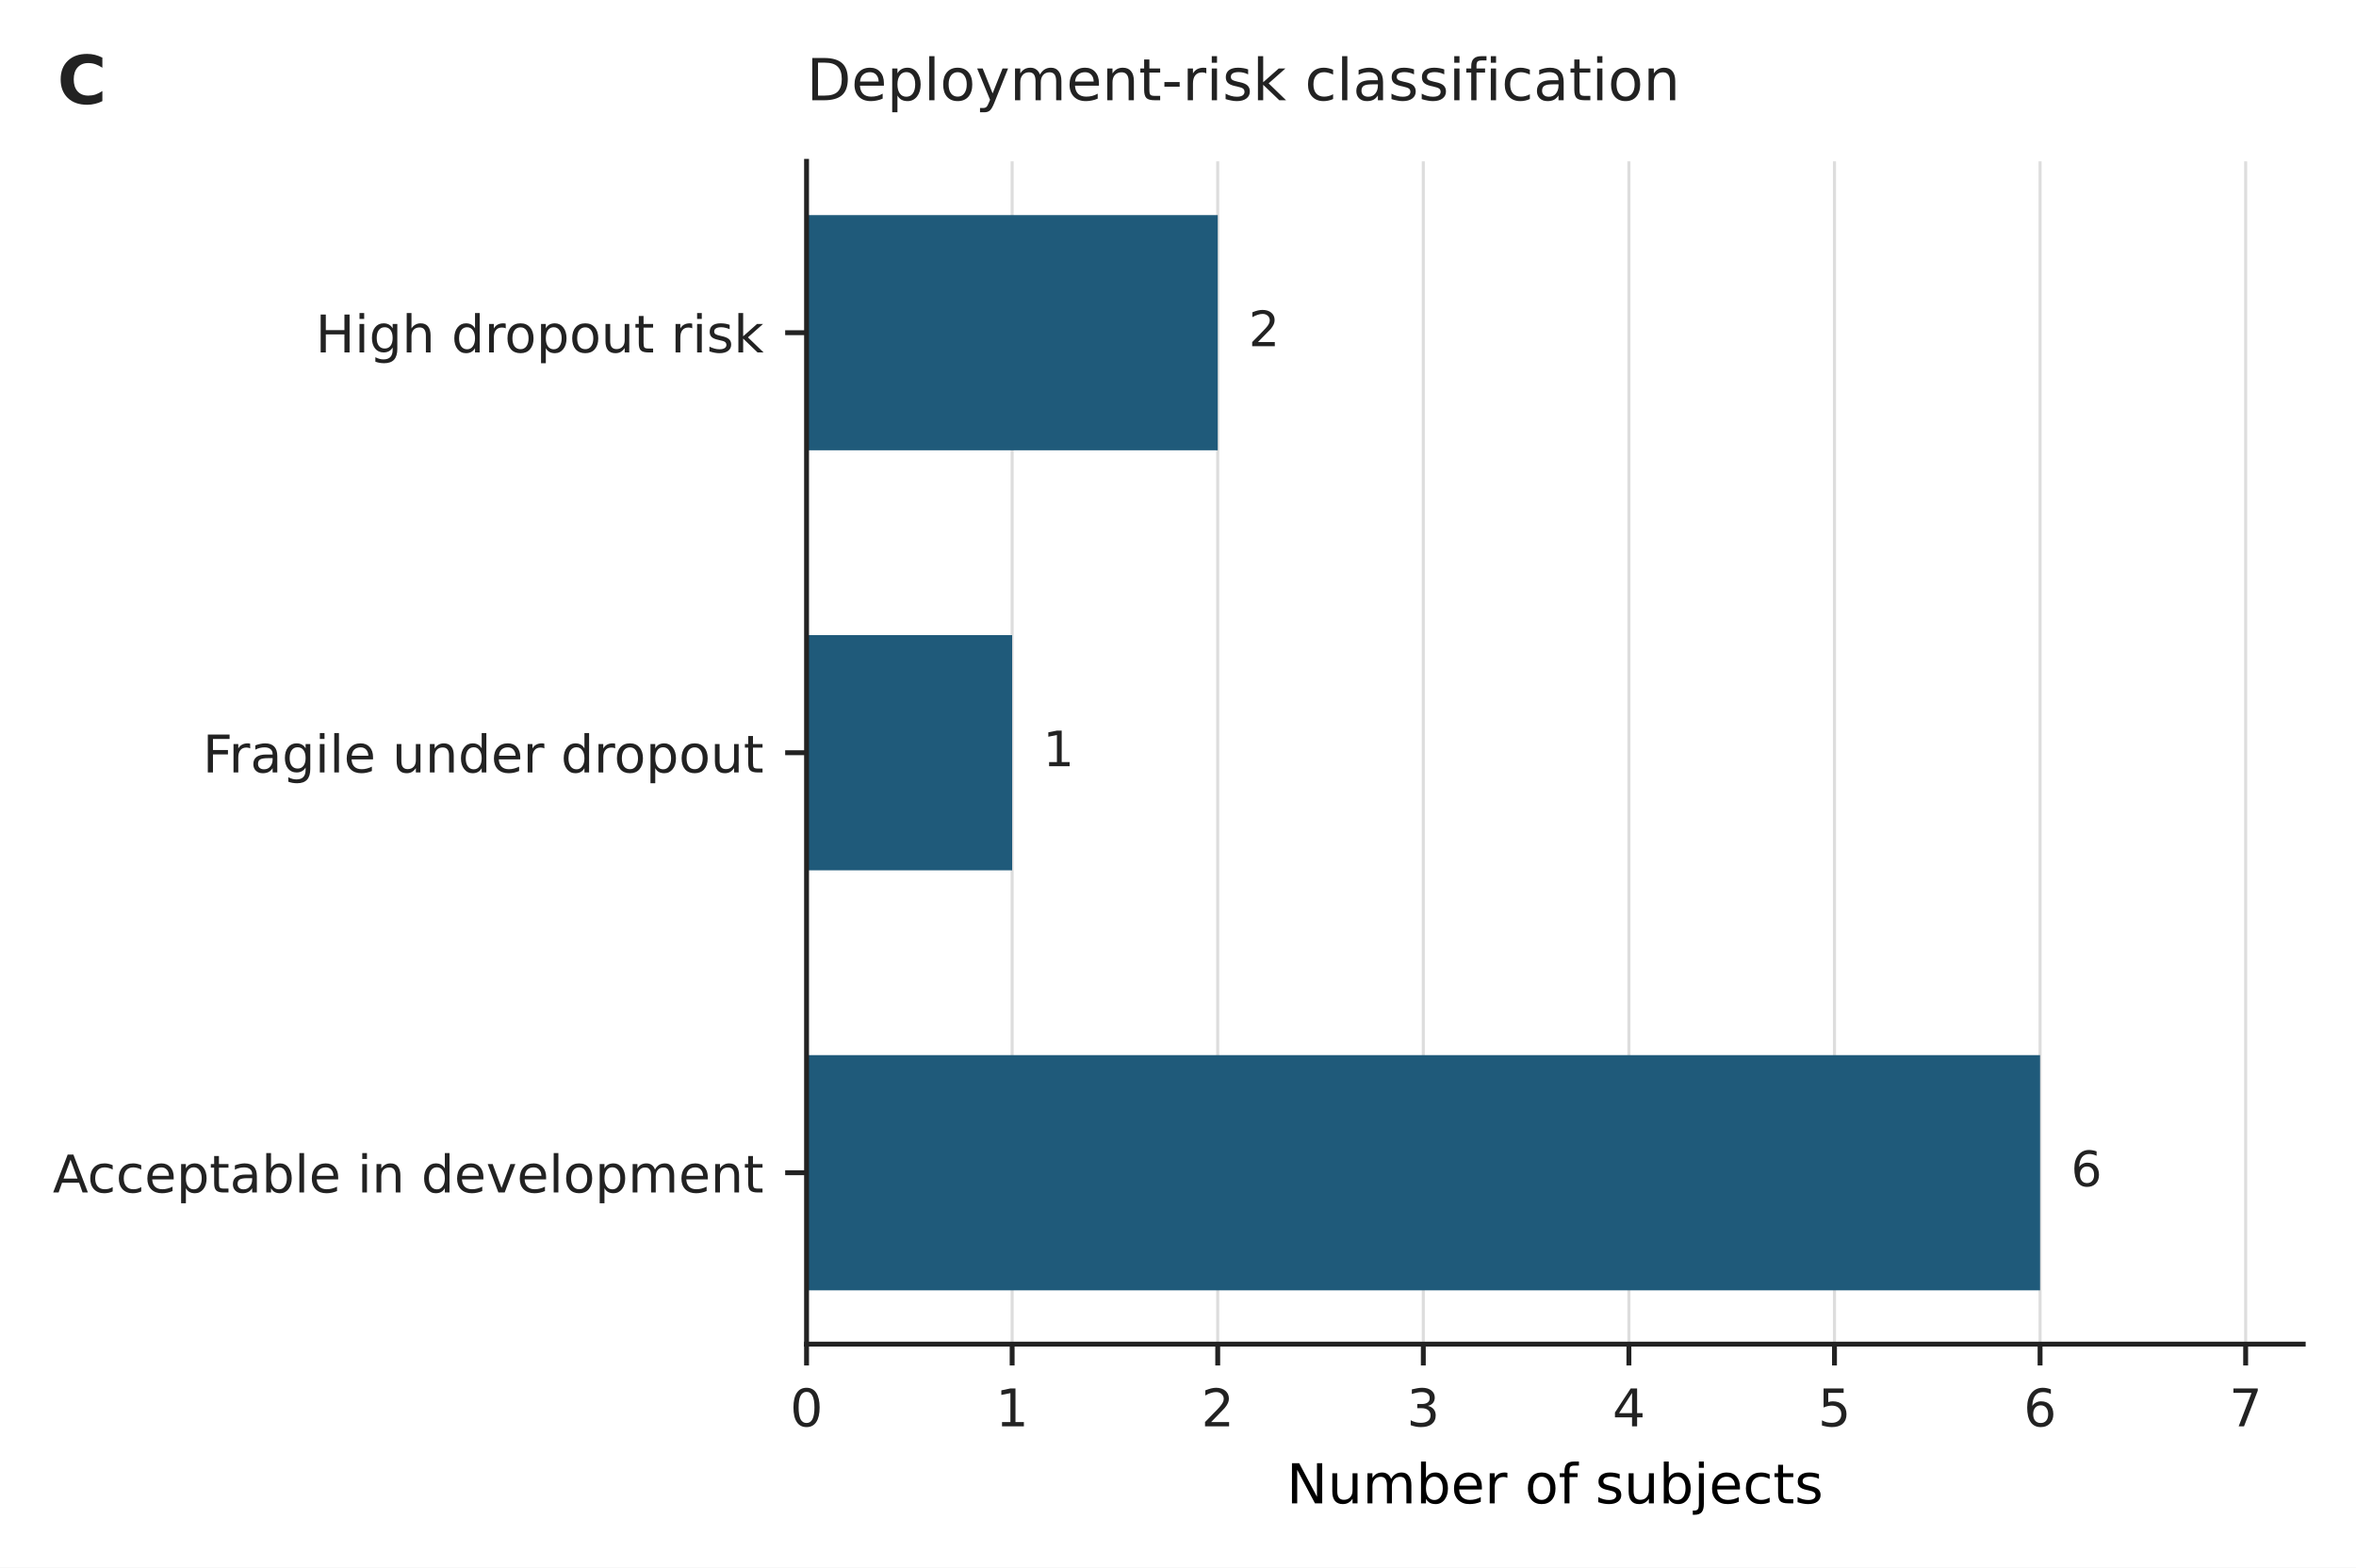
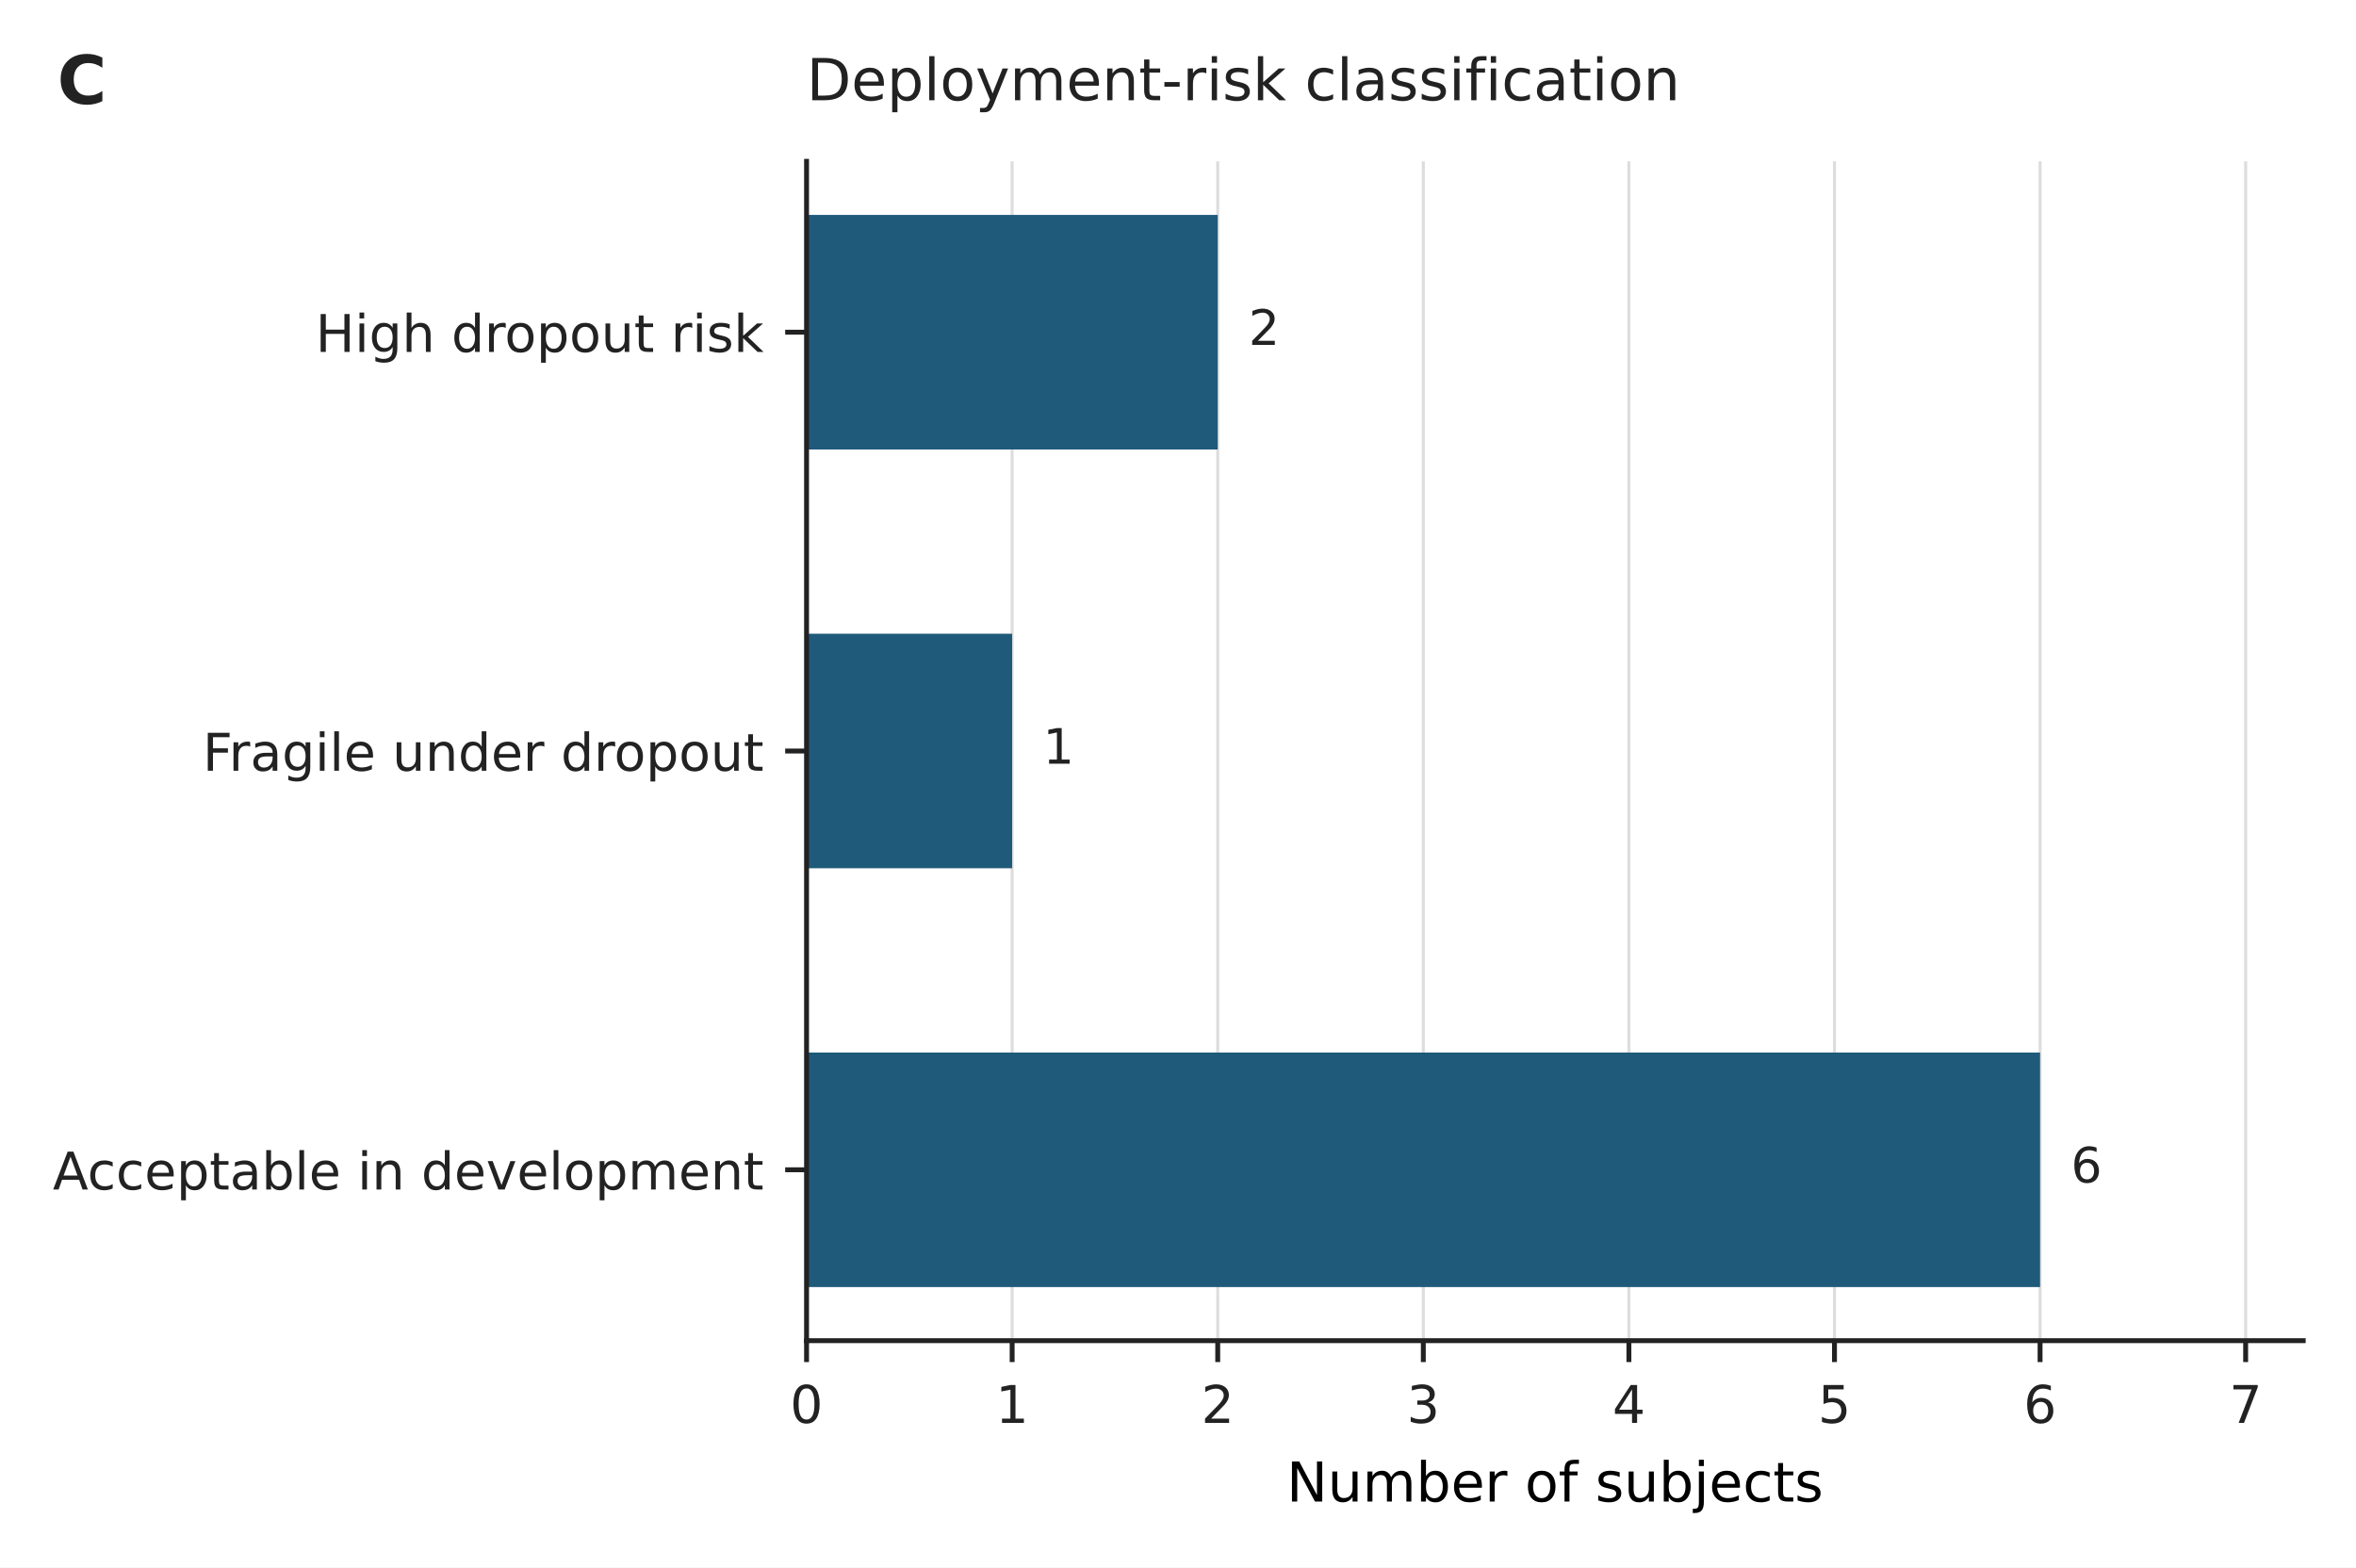
<svg xmlns="http://www.w3.org/2000/svg" xmlns:xlink="http://www.w3.org/1999/xlink" width="385.68pt" height="256.632pt" viewBox="0 0 385.68 256.632" version="1.1">
  <defs>
    <style type="text/css">*{stroke-linejoin: round; stroke-linecap: butt}</style>
  </defs>
  <g id="figure_1">
    <g id="patch_1">
      <path d="M 0 256.632  L 385.68 256.632  L 385.68 0  L 0 0  z " style="fill: #ffffff" />
    </g>
    <g id="axes_1">
      <g id="patch_2">
-         <path d="M 132.034 220.055  L 377.04 220.055  L 377.04 26.411  L 132.034 26.411  z " style="fill: #ffffff" />
+         <path d="M 132.034 219.491  L 377.04 219.491  L 377.04 26.411  L 132.034 26.411  z " style="fill: #ffffff" />
      </g>
      <g id="matplotlib.axis_1">
        <g id="xtick_1">
          <g id="line2d_1">
-             <path d="M 132.034 220.055  L 132.034 26.411  " clip-path="url(#pdcfff3a3ea)" style="fill: none; stroke: #dddddd; stroke-width: 0.5; stroke-linecap: square" />
+             <path d="M 132.034 219.491  L 132.034 26.411  " clip-path="url(#p47d57525ed)" style="fill: none; stroke: #dddddd; stroke-width: 0.5; stroke-linecap: square" />
          </g>
          <g id="line2d_2">
            <defs>
-               <path id="m1aa174b6ee" d="M 0 0  L 0 3.5  " style="stroke: #222222; stroke-width: 0.8" />
+               <path id="me781225338" d="M 0 0  L 0 3.5  " style="stroke: #222222; stroke-width: 0.8" />
            </defs>
            <g>
-               <use xlink:href="#m1aa174b6ee" x="132.034" y="220.055" style="fill: #222222; stroke: #222222; stroke-width: 0.8" />
+               <use xlink:href="#me781225338" x="132.034" y="219.491" style="fill: #222222; stroke: #222222; stroke-width: 0.8" />
            </g>
          </g>
          <g id="text_1">
-             <text style="font-size: 8.5px; font-family: 'DejaVu Sans'; text-anchor: middle; fill: #222222" x="132.034" y="233.514" transform="rotate(-0 132.0342 233.5137)">0</text>
+             <text style="font-size: 8.5px; font-family: 'DejaVu Sans'; text-anchor: middle; fill: #222222" x="132.034" y="232.949" transform="rotate(-0 132.0342 232.9491)">0</text>
          </g>
        </g>
        <g id="xtick_2">
          <g id="line2d_3">
-             <path d="M 165.689 220.055  L 165.689 26.411  " clip-path="url(#pdcfff3a3ea)" style="fill: none; stroke: #dddddd; stroke-width: 0.5; stroke-linecap: square" />
+             <path d="M 165.689 219.491  L 165.689 26.411  " clip-path="url(#p47d57525ed)" style="fill: none; stroke: #dddddd; stroke-width: 0.5; stroke-linecap: square" />
          </g>
          <g id="line2d_4">
            <g>
-               <use xlink:href="#m1aa174b6ee" x="165.689" y="220.055" style="fill: #222222; stroke: #222222; stroke-width: 0.8" />
+               <use xlink:href="#me781225338" x="165.689" y="219.491" style="fill: #222222; stroke: #222222; stroke-width: 0.8" />
            </g>
          </g>
          <g id="text_2">
-             <text style="font-size: 8.5px; font-family: 'DejaVu Sans'; text-anchor: middle; fill: #222222" x="165.689" y="233.514" transform="rotate(-0 165.6888 233.5137)">1</text>
+             <text style="font-size: 8.5px; font-family: 'DejaVu Sans'; text-anchor: middle; fill: #222222" x="165.689" y="232.949" transform="rotate(-0 165.6888 232.9491)">1</text>
          </g>
        </g>
        <g id="xtick_3">
          <g id="line2d_5">
-             <path d="M 199.343 220.055  L 199.343 26.411  " clip-path="url(#pdcfff3a3ea)" style="fill: none; stroke: #dddddd; stroke-width: 0.5; stroke-linecap: square" />
+             <path d="M 199.343 219.491  L 199.343 26.411  " clip-path="url(#p47d57525ed)" style="fill: none; stroke: #dddddd; stroke-width: 0.5; stroke-linecap: square" />
          </g>
          <g id="line2d_6">
            <g>
-               <use xlink:href="#m1aa174b6ee" x="199.343" y="220.055" style="fill: #222222; stroke: #222222; stroke-width: 0.8" />
+               <use xlink:href="#me781225338" x="199.343" y="219.491" style="fill: #222222; stroke: #222222; stroke-width: 0.8" />
            </g>
          </g>
          <g id="text_3">
-             <text style="font-size: 8.5px; font-family: 'DejaVu Sans'; text-anchor: middle; fill: #222222" x="199.343" y="233.514" transform="rotate(-0 199.3434 233.5137)">2</text>
+             <text style="font-size: 8.5px; font-family: 'DejaVu Sans'; text-anchor: middle; fill: #222222" x="199.343" y="232.949" transform="rotate(-0 199.3434 232.9491)">2</text>
          </g>
        </g>
        <g id="xtick_4">
          <g id="line2d_7">
-             <path d="M 232.998 220.055  L 232.998 26.411  " clip-path="url(#pdcfff3a3ea)" style="fill: none; stroke: #dddddd; stroke-width: 0.5; stroke-linecap: square" />
+             <path d="M 232.998 219.491  L 232.998 26.411  " clip-path="url(#p47d57525ed)" style="fill: none; stroke: #dddddd; stroke-width: 0.5; stroke-linecap: square" />
          </g>
          <g id="line2d_8">
            <g>
-               <use xlink:href="#m1aa174b6ee" x="232.998" y="220.055" style="fill: #222222; stroke: #222222; stroke-width: 0.8" />
+               <use xlink:href="#me781225338" x="232.998" y="219.491" style="fill: #222222; stroke: #222222; stroke-width: 0.8" />
            </g>
          </g>
          <g id="text_4">
-             <text style="font-size: 8.5px; font-family: 'DejaVu Sans'; text-anchor: middle; fill: #222222" x="232.998" y="233.514" transform="rotate(-0 232.9979 233.5137)">3</text>
+             <text style="font-size: 8.5px; font-family: 'DejaVu Sans'; text-anchor: middle; fill: #222222" x="232.998" y="232.949" transform="rotate(-0 232.9979 232.9491)">3</text>
          </g>
        </g>
        <g id="xtick_5">
          <g id="line2d_9">
-             <path d="M 266.653 220.055  L 266.653 26.411  " clip-path="url(#pdcfff3a3ea)" style="fill: none; stroke: #dddddd; stroke-width: 0.5; stroke-linecap: square" />
+             <path d="M 266.653 219.491  L 266.653 26.411  " clip-path="url(#p47d57525ed)" style="fill: none; stroke: #dddddd; stroke-width: 0.5; stroke-linecap: square" />
          </g>
          <g id="line2d_10">
            <g>
-               <use xlink:href="#m1aa174b6ee" x="266.653" y="220.055" style="fill: #222222; stroke: #222222; stroke-width: 0.8" />
+               <use xlink:href="#me781225338" x="266.653" y="219.491" style="fill: #222222; stroke: #222222; stroke-width: 0.8" />
            </g>
          </g>
          <g id="text_5">
-             <text style="font-size: 8.5px; font-family: 'DejaVu Sans'; text-anchor: middle; fill: #222222" x="266.653" y="233.514" transform="rotate(-0 266.6525 233.5137)">4</text>
+             <text style="font-size: 8.5px; font-family: 'DejaVu Sans'; text-anchor: middle; fill: #222222" x="266.653" y="232.949" transform="rotate(-0 266.6525 232.9491)">4</text>
          </g>
        </g>
        <g id="xtick_6">
          <g id="line2d_11">
-             <path d="M 300.307 220.055  L 300.307 26.411  " clip-path="url(#pdcfff3a3ea)" style="fill: none; stroke: #dddddd; stroke-width: 0.5; stroke-linecap: square" />
+             <path d="M 300.307 219.491  L 300.307 26.411  " clip-path="url(#p47d57525ed)" style="fill: none; stroke: #dddddd; stroke-width: 0.5; stroke-linecap: square" />
          </g>
          <g id="line2d_12">
            <g>
-               <use xlink:href="#m1aa174b6ee" x="300.307" y="220.055" style="fill: #222222; stroke: #222222; stroke-width: 0.8" />
+               <use xlink:href="#me781225338" x="300.307" y="219.491" style="fill: #222222; stroke: #222222; stroke-width: 0.8" />
            </g>
          </g>
          <g id="text_6">
-             <text style="font-size: 8.5px; font-family: 'DejaVu Sans'; text-anchor: middle; fill: #222222" x="300.307" y="233.514" transform="rotate(-0 300.3071 233.5137)">5</text>
+             <text style="font-size: 8.5px; font-family: 'DejaVu Sans'; text-anchor: middle; fill: #222222" x="300.307" y="232.949" transform="rotate(-0 300.3071 232.9491)">5</text>
          </g>
        </g>
        <g id="xtick_7">
          <g id="line2d_13">
-             <path d="M 333.962 220.055  L 333.962 26.411  " clip-path="url(#pdcfff3a3ea)" style="fill: none; stroke: #dddddd; stroke-width: 0.5; stroke-linecap: square" />
+             <path d="M 333.962 219.491  L 333.962 26.411  " clip-path="url(#p47d57525ed)" style="fill: none; stroke: #dddddd; stroke-width: 0.5; stroke-linecap: square" />
          </g>
          <g id="line2d_14">
            <g>
-               <use xlink:href="#m1aa174b6ee" x="333.962" y="220.055" style="fill: #222222; stroke: #222222; stroke-width: 0.8" />
+               <use xlink:href="#me781225338" x="333.962" y="219.491" style="fill: #222222; stroke: #222222; stroke-width: 0.8" />
            </g>
          </g>
          <g id="text_7">
-             <text style="font-size: 8.5px; font-family: 'DejaVu Sans'; text-anchor: middle; fill: #222222" x="333.962" y="233.514" transform="rotate(-0 333.9617 233.5137)">6</text>
+             <text style="font-size: 8.5px; font-family: 'DejaVu Sans'; text-anchor: middle; fill: #222222" x="333.962" y="232.949" transform="rotate(-0 333.9617 232.9491)">6</text>
          </g>
        </g>
        <g id="xtick_8">
          <g id="line2d_15">
-             <path d="M 367.616 220.055  L 367.616 26.411  " clip-path="url(#pdcfff3a3ea)" style="fill: none; stroke: #dddddd; stroke-width: 0.5; stroke-linecap: square" />
+             <path d="M 367.616 219.491  L 367.616 26.411  " clip-path="url(#p47d57525ed)" style="fill: none; stroke: #dddddd; stroke-width: 0.5; stroke-linecap: square" />
          </g>
          <g id="line2d_16">
            <g>
-               <use xlink:href="#m1aa174b6ee" x="367.616" y="220.055" style="fill: #222222; stroke: #222222; stroke-width: 0.8" />
+               <use xlink:href="#me781225338" x="367.616" y="219.491" style="fill: #222222; stroke: #222222; stroke-width: 0.8" />
            </g>
          </g>
          <g id="text_8">
-             <text style="font-size: 8.5px; font-family: 'DejaVu Sans'; text-anchor: middle; fill: #222222" x="367.616" y="233.514" transform="rotate(-0 367.6162 233.5137)">7</text>
+             <text style="font-size: 8.5px; font-family: 'DejaVu Sans'; text-anchor: middle; fill: #222222" x="367.616" y="232.949" transform="rotate(-0 367.6162 232.9491)">7</text>
          </g>
        </g>
        <g id="text_9">
-           <text style="font-size: 9px; font-family: 'DejaVu Sans'; text-anchor: middle" x="254.537" y="246.12" transform="rotate(-0 254.5369 246.12)">Number of subjects</text>
+           <text style="font-size: 9px; font-family: 'DejaVu Sans'; text-anchor: middle" x="254.537" y="245.83" transform="rotate(-0 254.5369 245.8297)">Number of subjects</text>
        </g>
      </g>
      <g id="matplotlib.axis_2">
        <g id="ytick_1">
          <g id="line2d_17">
            <defs>
-               <path id="mc4e09d57b0" d="M 0 0  L -3.5 0  " style="stroke: #222222; stroke-width: 0.8" />
+               <path id="m56ed54b73a" d="M 0 0  L -3.5 0  " style="stroke: #222222; stroke-width: 0.8" />
            </defs>
            <g>
-               <use xlink:href="#mc4e09d57b0" x="132.034" y="54.467" style="fill: #222222; stroke: #222222; stroke-width: 0.8" />
+               <use xlink:href="#m56ed54b73a" x="132.034" y="54.385" style="fill: #222222; stroke: #222222; stroke-width: 0.8" />
            </g>
          </g>
          <g id="text_10">
-             <text style="font-size: 8.5px; font-family: 'DejaVu Sans'; text-anchor: end; fill: #222222" x="125.034" y="57.697" transform="rotate(-0 125.0342 57.69651)">High dropout risk</text>
+             <text style="font-size: 8.5px; font-family: 'DejaVu Sans'; text-anchor: end; fill: #222222" x="125.034" y="57.615" transform="rotate(-0 125.0342 57.61479)">High dropout risk</text>
          </g>
        </g>
        <g id="ytick_2">
          <g id="line2d_18">
            <g>
-               <use xlink:href="#mc4e09d57b0" x="132.034" y="123.233" style="fill: #222222; stroke: #222222; stroke-width: 0.8" />
+               <use xlink:href="#m56ed54b73a" x="132.034" y="122.951" style="fill: #222222; stroke: #222222; stroke-width: 0.8" />
            </g>
          </g>
          <g id="text_11">
-             <text style="font-size: 8.5px; font-family: 'DejaVu Sans'; text-anchor: end; fill: #222222" x="125.034" y="126.462" transform="rotate(-0 125.0342 126.4622)">Fragile under dropout</text>
+             <text style="font-size: 8.5px; font-family: 'DejaVu Sans'; text-anchor: end; fill: #222222" x="125.034" y="126.18" transform="rotate(-0 125.0342 126.1802)">Fragile under dropout</text>
          </g>
        </g>
        <g id="ytick_3">
          <g id="line2d_19">
            <g>
-               <use xlink:href="#mc4e09d57b0" x="132.034" y="191.999" style="fill: #222222; stroke: #222222; stroke-width: 0.8" />
+               <use xlink:href="#m56ed54b73a" x="132.034" y="191.516" style="fill: #222222; stroke: #222222; stroke-width: 0.8" />
            </g>
          </g>
          <g id="text_12">
-             <text style="font-size: 8.5px; font-family: 'DejaVu Sans'; text-anchor: end; fill: #222222" x="125.034" y="195.228" transform="rotate(-0 125.0342 195.228)">Acceptable in development</text>
+             <text style="font-size: 8.5px; font-family: 'DejaVu Sans'; text-anchor: end; fill: #222222" x="125.034" y="194.746" transform="rotate(-0 125.0342 194.7457)">Acceptable in development</text>
          </g>
        </g>
      </g>
      <g id="patch_3">
-         <path d="M 132.034 35.213  L 199.343 35.213  L 199.343 73.722  L 132.034 73.722  z " clip-path="url(#pdcfff3a3ea)" style="fill: #1f5a7a" />
+         <path d="M 132.034 35.187  L 199.343 35.187  L 199.343 73.584  L 132.034 73.584  z " clip-path="url(#p47d57525ed)" style="fill: #1f5a7a" />
      </g>
      <g id="patch_4">
-         <path d="M 132.034 103.978  L 165.689 103.978  L 165.689 142.487  L 132.034 142.487  z " clip-path="url(#pdcfff3a3ea)" style="fill: #1f5a7a" />
+         <path d="M 132.034 103.753  L 165.689 103.753  L 165.689 142.149  L 132.034 142.149  z " clip-path="url(#p47d57525ed)" style="fill: #1f5a7a" />
      </g>
      <g id="patch_5">
-         <path d="M 132.034 172.744  L 333.962 172.744  L 333.962 211.253  L 132.034 211.253  z " clip-path="url(#pdcfff3a3ea)" style="fill: #1f5a7a" />
+         <path d="M 132.034 172.318  L 333.962 172.318  L 333.962 210.715  L 132.034 210.715  z " clip-path="url(#p47d57525ed)" style="fill: #1f5a7a" />
      </g>
      <g id="patch_6">
-         <path d="M 132.034 220.055  L 132.034 26.411  " style="fill: none; stroke: #222222; stroke-width: 0.8; stroke-linejoin: miter; stroke-linecap: square" />
+         <path d="M 132.034 219.491  L 132.034 26.411  " style="fill: none; stroke: #222222; stroke-width: 0.8; stroke-linejoin: miter; stroke-linecap: square" />
      </g>
      <g id="patch_7">
-         <path d="M 132.034 220.055  L 377.04 220.055  " style="fill: none; stroke: #222222; stroke-width: 0.8; stroke-linejoin: miter; stroke-linecap: square" />
+         <path d="M 132.034 219.491  L 377.04 219.491  " style="fill: none; stroke: #222222; stroke-width: 0.8; stroke-linejoin: miter; stroke-linecap: square" />
      </g>
      <g id="text_13">
-         <text style="font-size: 8px; font-family: 'DejaVu Sans'; text-anchor: start; fill: #222222" x="204.392" y="56.675" transform="rotate(-0 204.3916 56.67467)">2</text>
+         <text style="font-size: 8px; font-family: 'DejaVu Sans'; text-anchor: start; fill: #222222" x="204.392" y="56.464" transform="rotate(-0 204.3916 56.46358)">2</text>
      </g>
      <g id="text_14">
-         <text style="font-size: 8px; font-family: 'DejaVu Sans'; text-anchor: start; fill: #222222" x="170.737" y="125.44" transform="rotate(-0 170.737 125.4404)">1</text>
+         <text style="font-size: 8px; font-family: 'DejaVu Sans'; text-anchor: start; fill: #222222" x="170.737" y="125.029" transform="rotate(-0 170.737 125.029)">1</text>
      </g>
      <g id="text_15">
-         <text style="font-size: 8px; font-family: 'DejaVu Sans'; text-anchor: start; fill: #222222" x="339.01" y="194.206" transform="rotate(-0 339.0099 194.2061)">6</text>
+         <text style="font-size: 8px; font-family: 'DejaVu Sans'; text-anchor: start; fill: #222222" x="339.01" y="193.594" transform="rotate(-0 339.0099 193.5945)">6</text>
      </g>
      <g id="text_16">
        <text style="font-size: 9.5px; font-family: 'DejaVu Sans'; text-anchor: start; fill: #222222" x="132.034" y="16.411" transform="rotate(-0 132.0342 16.41076)">Deployment-risk classification</text>
      </g>
    </g>
    <g id="text_17">
-       <text style="font-weight: 700; font-size: 11px; font-family: 'DejaVu Sans'; text-anchor: start; fill: #222222" x="9.384" y="16.998" transform="rotate(-0 9.38376 16.99828)">C</text>
+       <text style="font-weight: 700; font-size: 11px; font-family: 'DejaVu Sans'; text-anchor: start; fill: #222222" x="9.384" y="16.997" transform="rotate(-0 9.38376 16.99742)">C</text>
    </g>
  </g>
  <defs>
-     <clipPath id="pdcfff3a3ea">
-       <rect x="132.034" y="26.411" width="245.005" height="193.644" />
+     <clipPath id="p47d57525ed">
+       <rect x="132.034" y="26.411" width="245.005" height="193.08" />
    </clipPath>
  </defs>
</svg>
